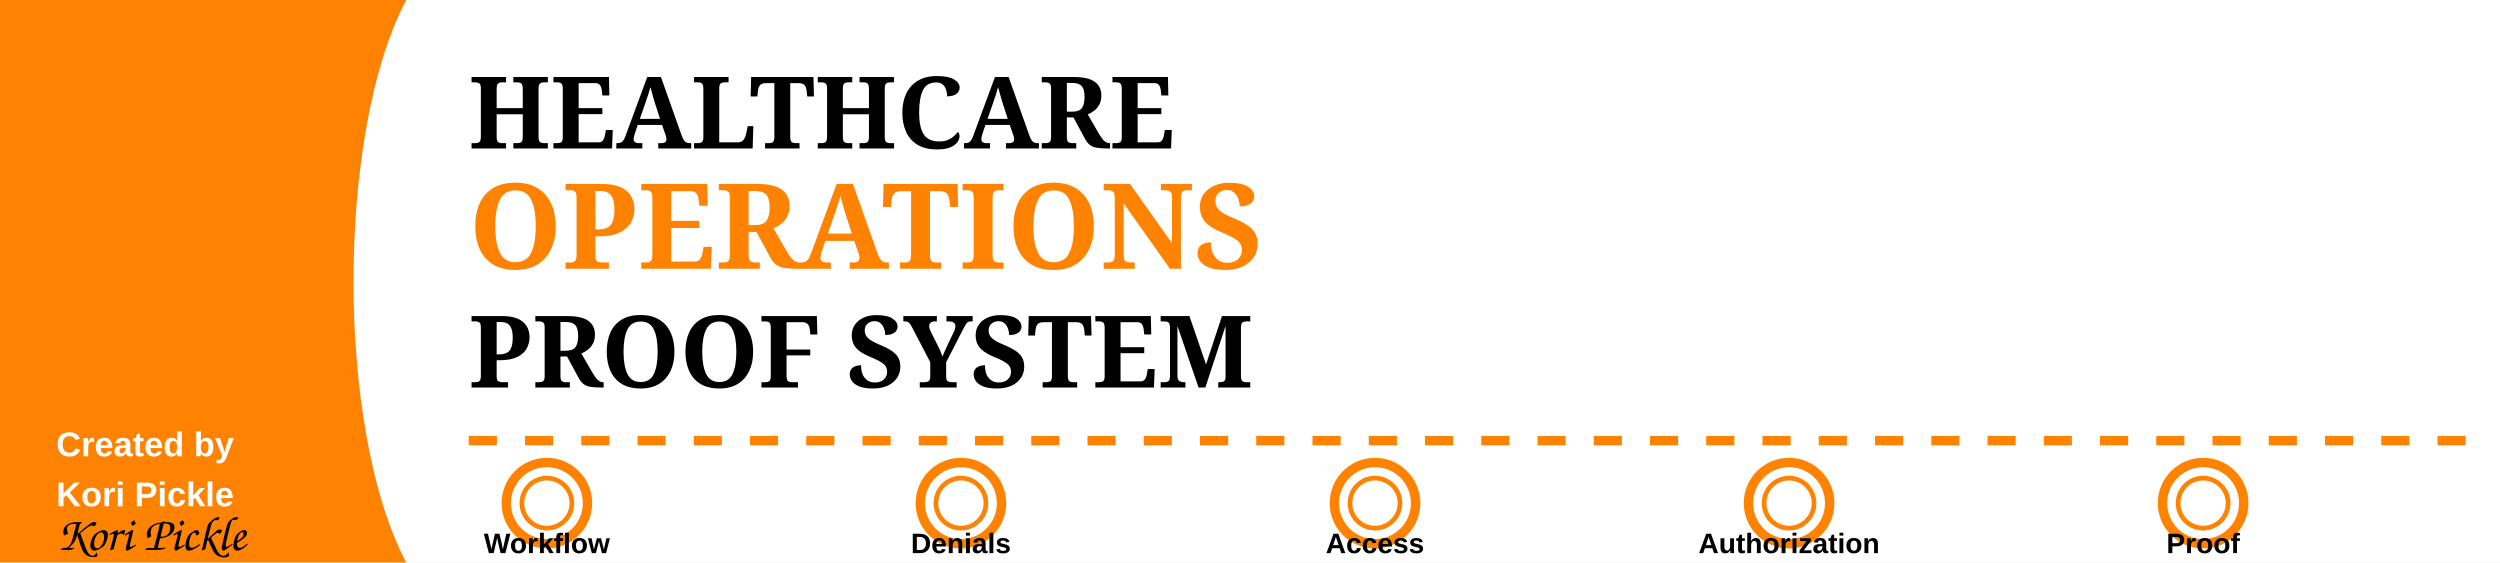
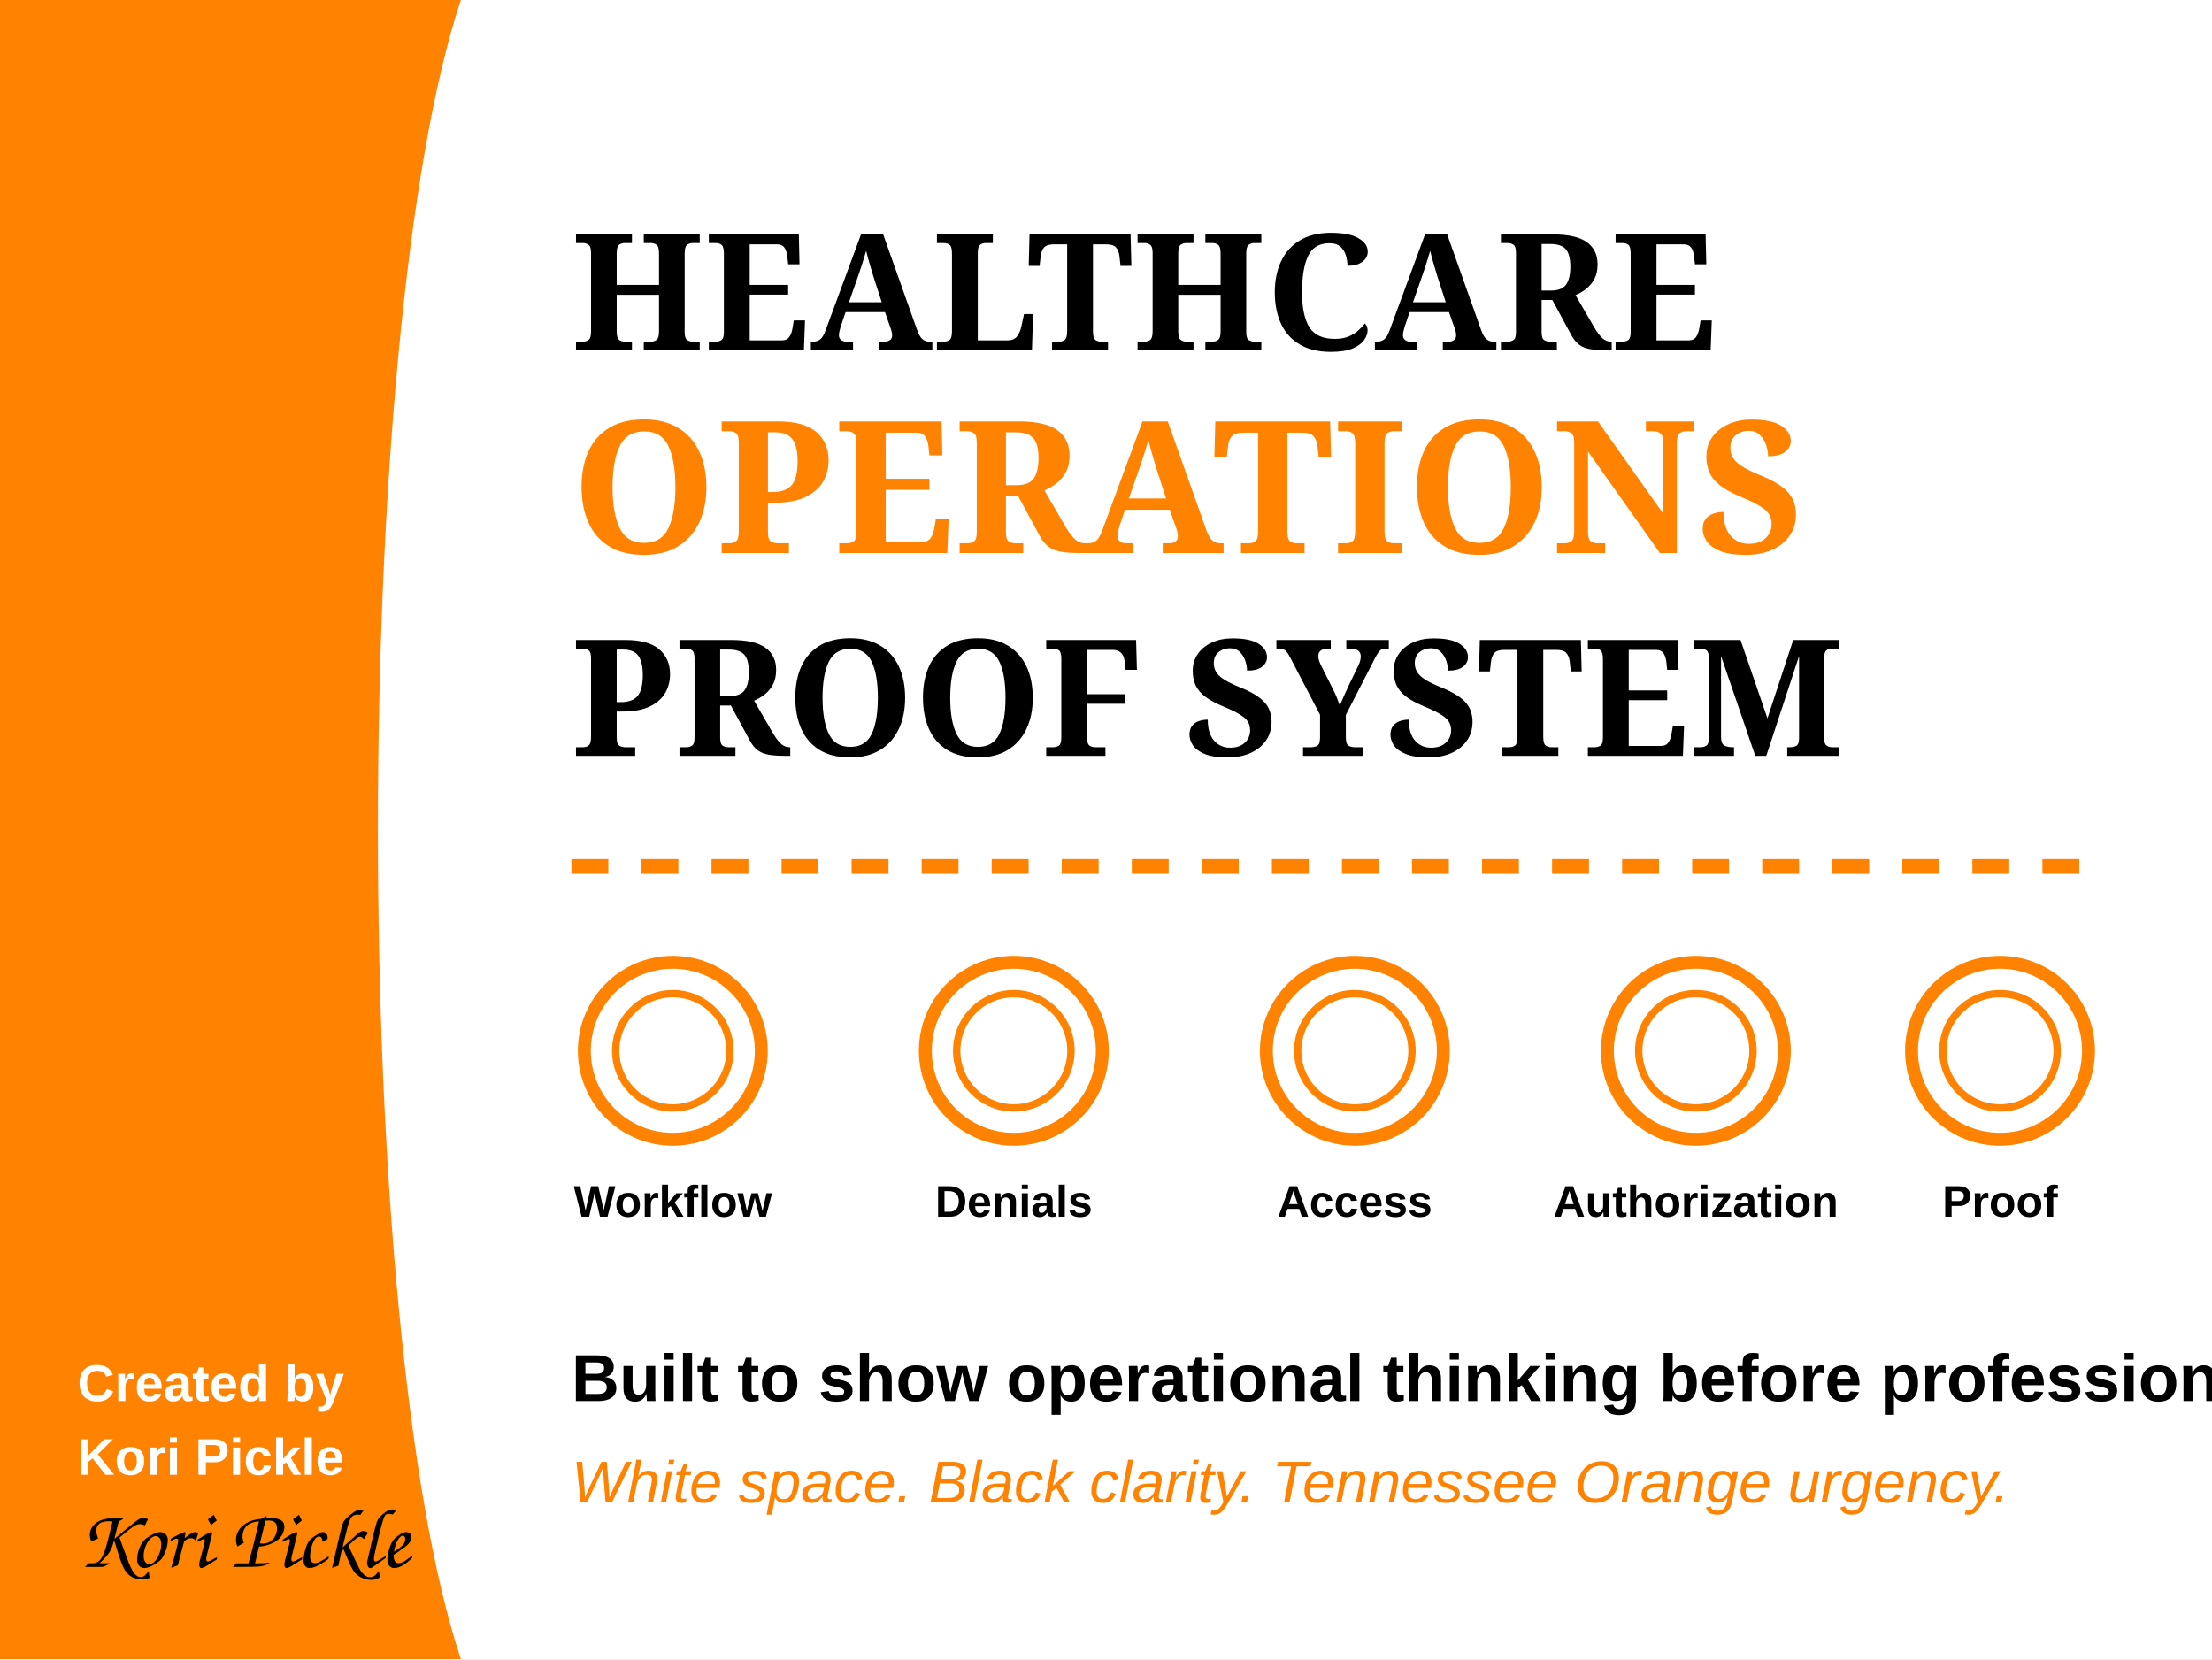
- <svg xmlns="http://www.w3.org/2000/svg" width="1600" height="360" viewBox="0 0 1600 360" role="img" aria-label="Healthcare Operations Proof System full-screen banner">
-   <rect width="1600" height="360" fill="#FFFFFF" />
-   <path d="M0 0 H260 C215 85 215 275 260 360 H0 Z" fill="#FF8200" />
-   <text x="300" y="95" font-family="Georgia,serif" font-size="64" font-weight="700" fill="#000000">HEALTHCARE</text>
-   <text x="300" y="172" font-family="Georgia,serif" font-size="76" font-weight="700" fill="#FF8200">OPERATIONS</text>
-   <text x="300" y="248" font-family="Georgia,serif" font-size="64" font-weight="700" fill="#000000">PROOF SYSTEM</text>
-   <line x1="300" y1="282" x2="1580" y2="282" stroke="#FF8200" stroke-width="6" stroke-dasharray="18 18" />
-   <g fill="#FFFFFF" stroke="#FF8200" stroke-width="6">
-     <circle cx="350" cy="322" r="26" />
-     <circle cx="615" cy="322" r="26" />
-     <circle cx="880" cy="322" r="26" />
-     <circle cx="1145" cy="322" r="26" />
-     <circle cx="1410" cy="322" r="26" />
+ <svg xmlns="http://www.w3.org/2000/svg" width="1200" height="900" viewBox="0 0 1200 900" role="img" aria-label="Healthcare Operations Proof System branded mobile readable banner">
+   <rect width="1200" height="900" fill="#FFFFFF" />
+   <path d="M0 0 H250 C190 180 190 720 250 900 H0 Z" fill="#FF8200" />
+   <text x="310" y="190" font-family="Georgia,serif" font-size="88" font-weight="700" fill="#000000">HEALTHCARE</text>
+   <text x="310" y="300" font-family="Georgia,serif" font-size="100" font-weight="700" fill="#FF8200">OPERATIONS</text>
+   <text x="310" y="410" font-family="Georgia,serif" font-size="88" font-weight="700" fill="#000000">PROOF SYSTEM</text>
+   <line x1="310" y1="470" x2="1135" y2="470" stroke="#FF8200" stroke-width="8" stroke-dasharray="20 18" />
+   <g fill="#FFFFFF" stroke="#FF8200" stroke-width="7">
+     <circle cx="365" cy="570" r="48" />
+     <circle cx="550" cy="570" r="48" />
+     <circle cx="735" cy="570" r="48" />
+     <circle cx="920" cy="570" r="48" />
+     <circle cx="1085" cy="570" r="48" />
  </g>
-   <g fill="none" stroke="#FF8200" stroke-width="3">
-     <circle cx="350" cy="322" r="16" />
-     <circle cx="615" cy="322" r="16" />
-     <circle cx="880" cy="322" r="16" />
-     <circle cx="1145" cy="322" r="16" />
-     <circle cx="1410" cy="322" r="16" />
+   <g fill="none" stroke="#FF8200" stroke-width="4">
+     <circle cx="365" cy="570" r="31" />
+     <circle cx="550" cy="570" r="31" />
+     <circle cx="735" cy="570" r="31" />
+     <circle cx="920" cy="570" r="31" />
+     <circle cx="1085" cy="570" r="31" />
  </g>
-   <g font-family="Arial,sans-serif" font-size="18" font-weight="700" fill="#000000" text-anchor="middle">
-     <text x="350" y="354">Workflow</text>
-     <text x="615" y="354">Denials</text>
-     <text x="880" y="354">Access</text>
-     <text x="1145" y="354">Authorization</text>
-     <text x="1410" y="354">Proof</text>
+   <g font-family="Arial,sans-serif" font-size="24" font-weight="700" fill="#000000" text-anchor="middle">
+     <text x="365" y="660">Workflow</text>
+     <text x="550" y="660">Denials</text>
+     <text x="735" y="660">Access</text>
+     <text x="920" y="660">Authorization</text>
+     <text x="1085" y="660">Proof</text>
  </g>
-   <text x="36" y="292" font-family="Arial,sans-serif" font-size="22" font-weight="700" fill="#FFFFFF">Created by</text>
-   <text x="36" y="324" font-family="Arial,sans-serif" font-size="22" font-weight="700" fill="#FFFFFF">Kori Pickle</text>
-   <text x="36" y="352" font-family="Brush Script MT,Segoe Script,cursive" font-size="31" fill="#000000">Kori Pickle</text>
+   <text x="310" y="760" font-family="Arial,sans-serif" font-size="36" font-weight="700" fill="#000000">Built to show operational thinking before professional experience.</text>
+   <text x="310" y="815" font-family="Arial,sans-serif" font-size="32" font-style="italic" fill="#FF8200">White space. Black clarity. Tennessee Orange urgency.</text>
+   <text x="42" y="760" font-family="Arial,sans-serif" font-size="28" font-weight="700" fill="#FFFFFF">Created by</text>
+   <text x="42" y="800" font-family="Arial,sans-serif" font-size="28" font-weight="700" fill="#FFFFFF">Kori Pickle</text>
+   <text x="42" y="850" font-family="Brush Script MT,Segoe Script,cursive" font-size="46" fill="#000000">Kori Pickle</text>
</svg>
